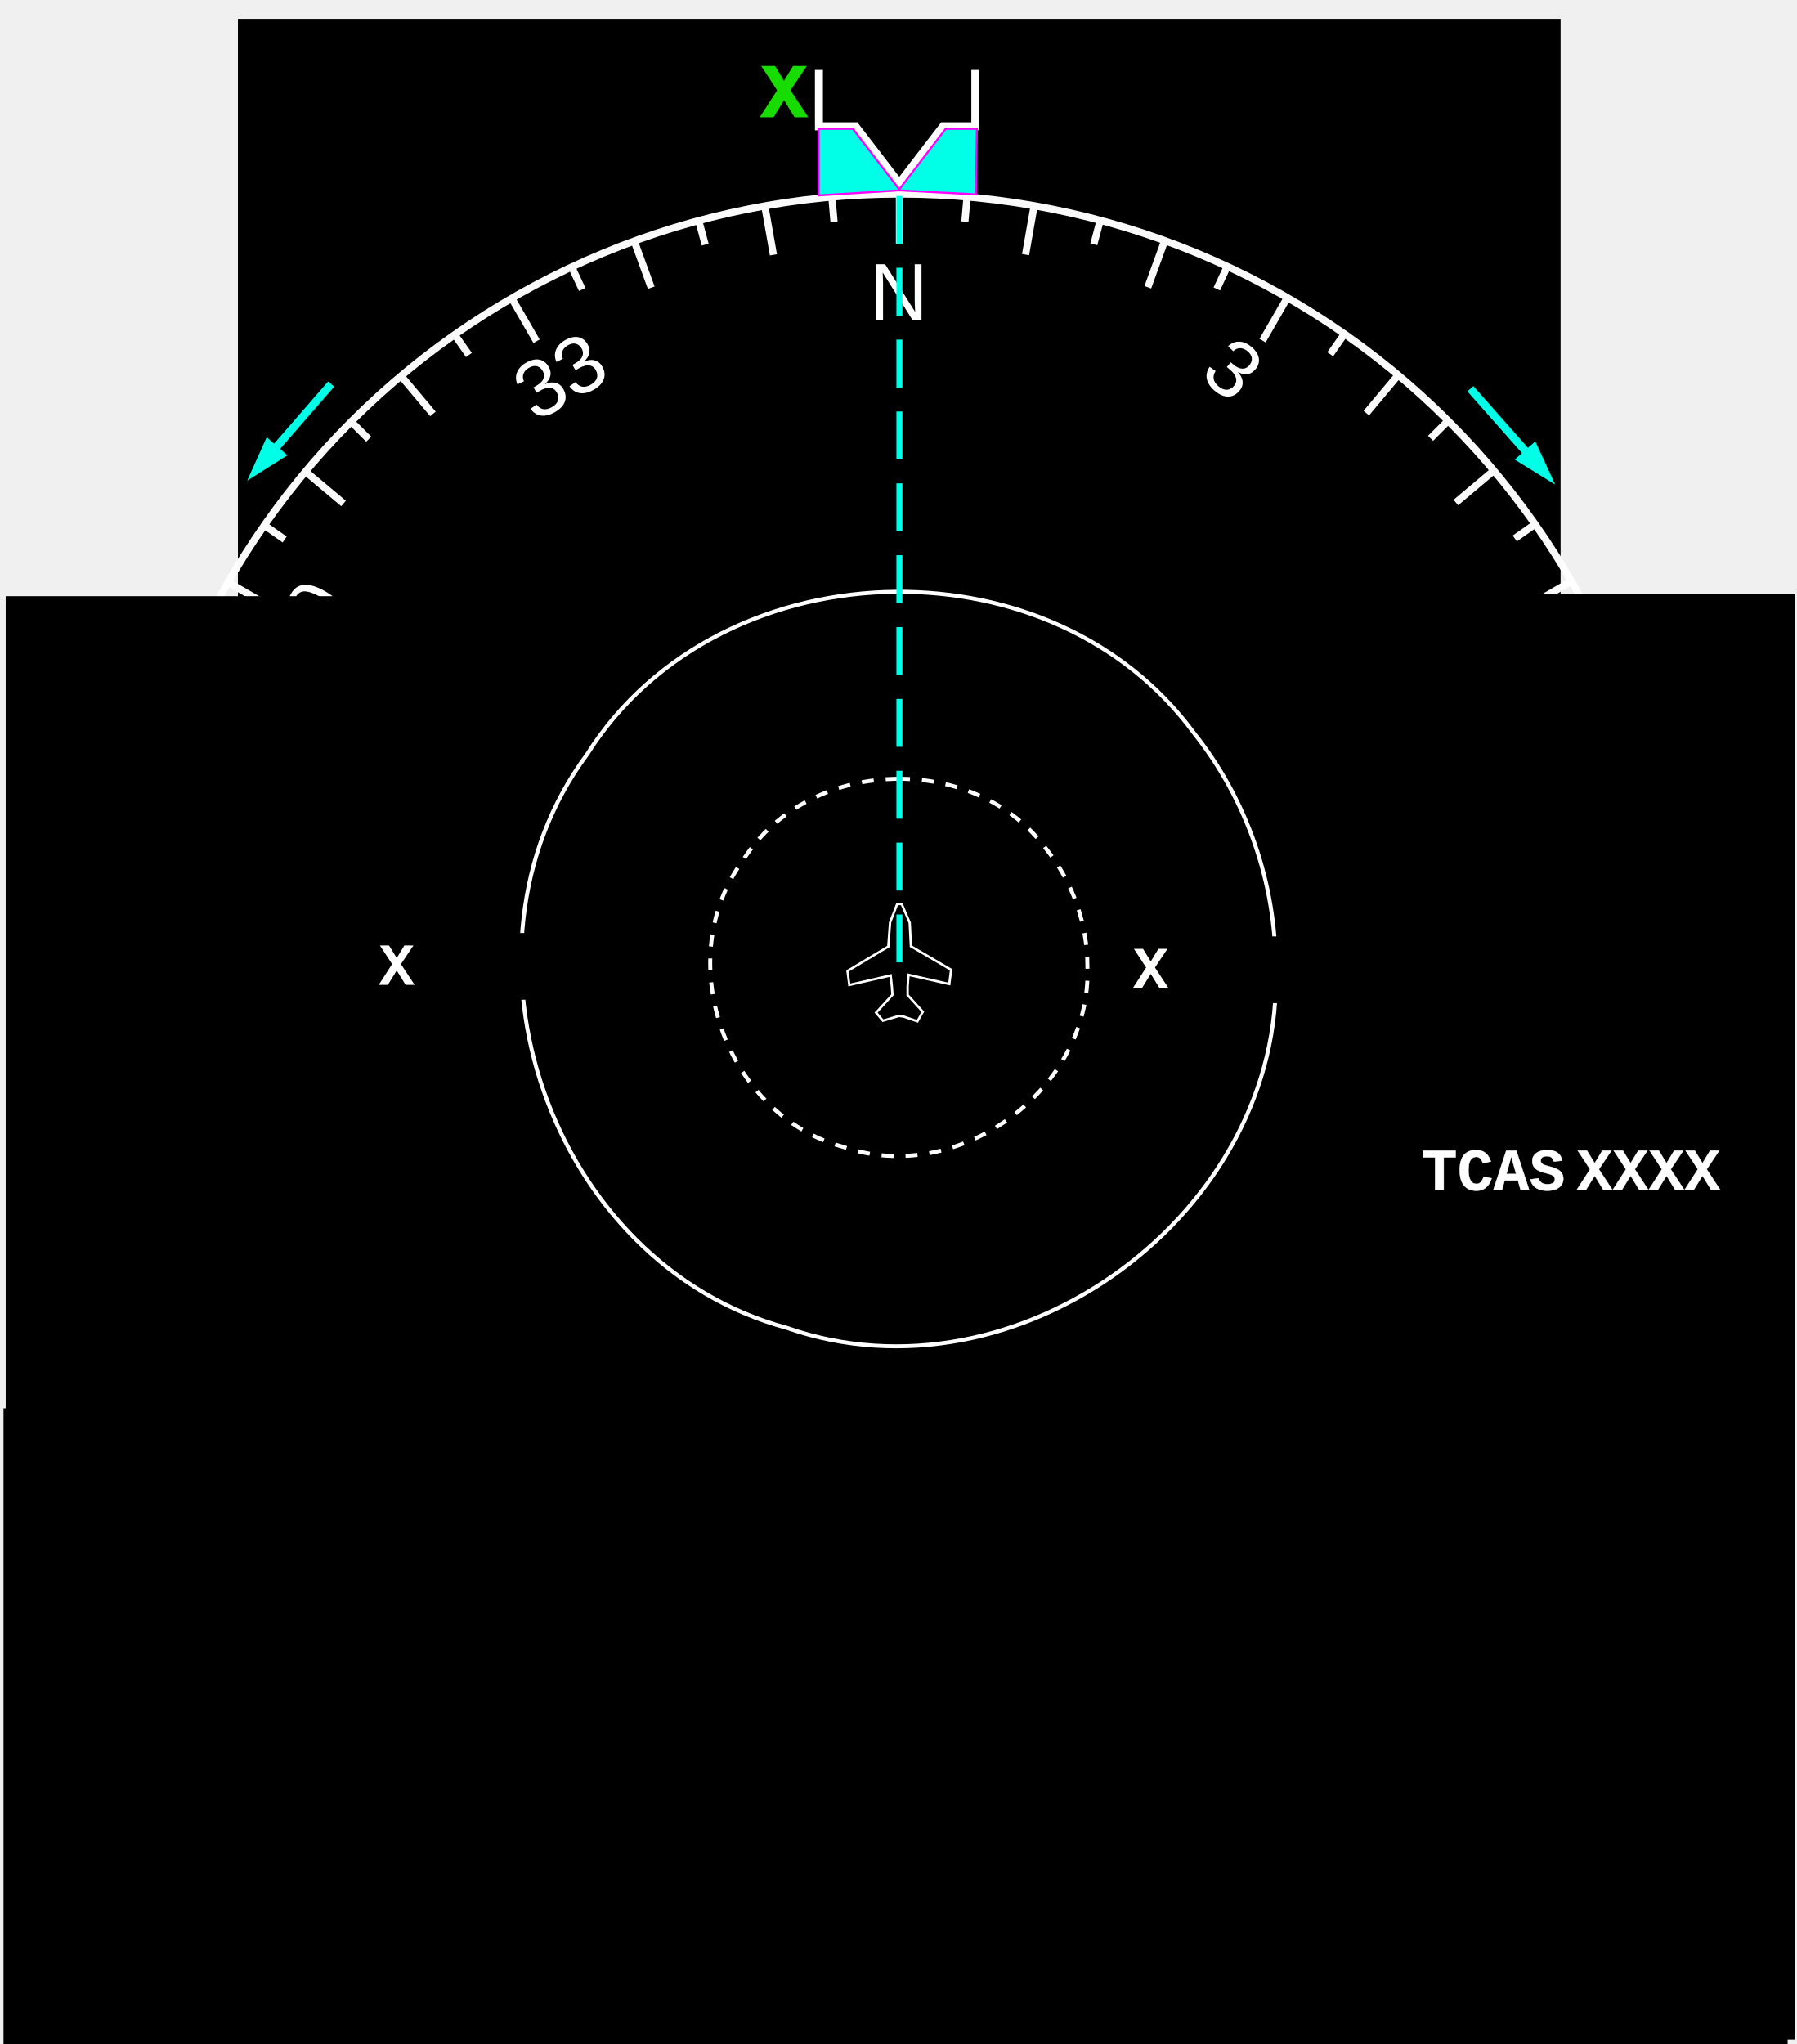
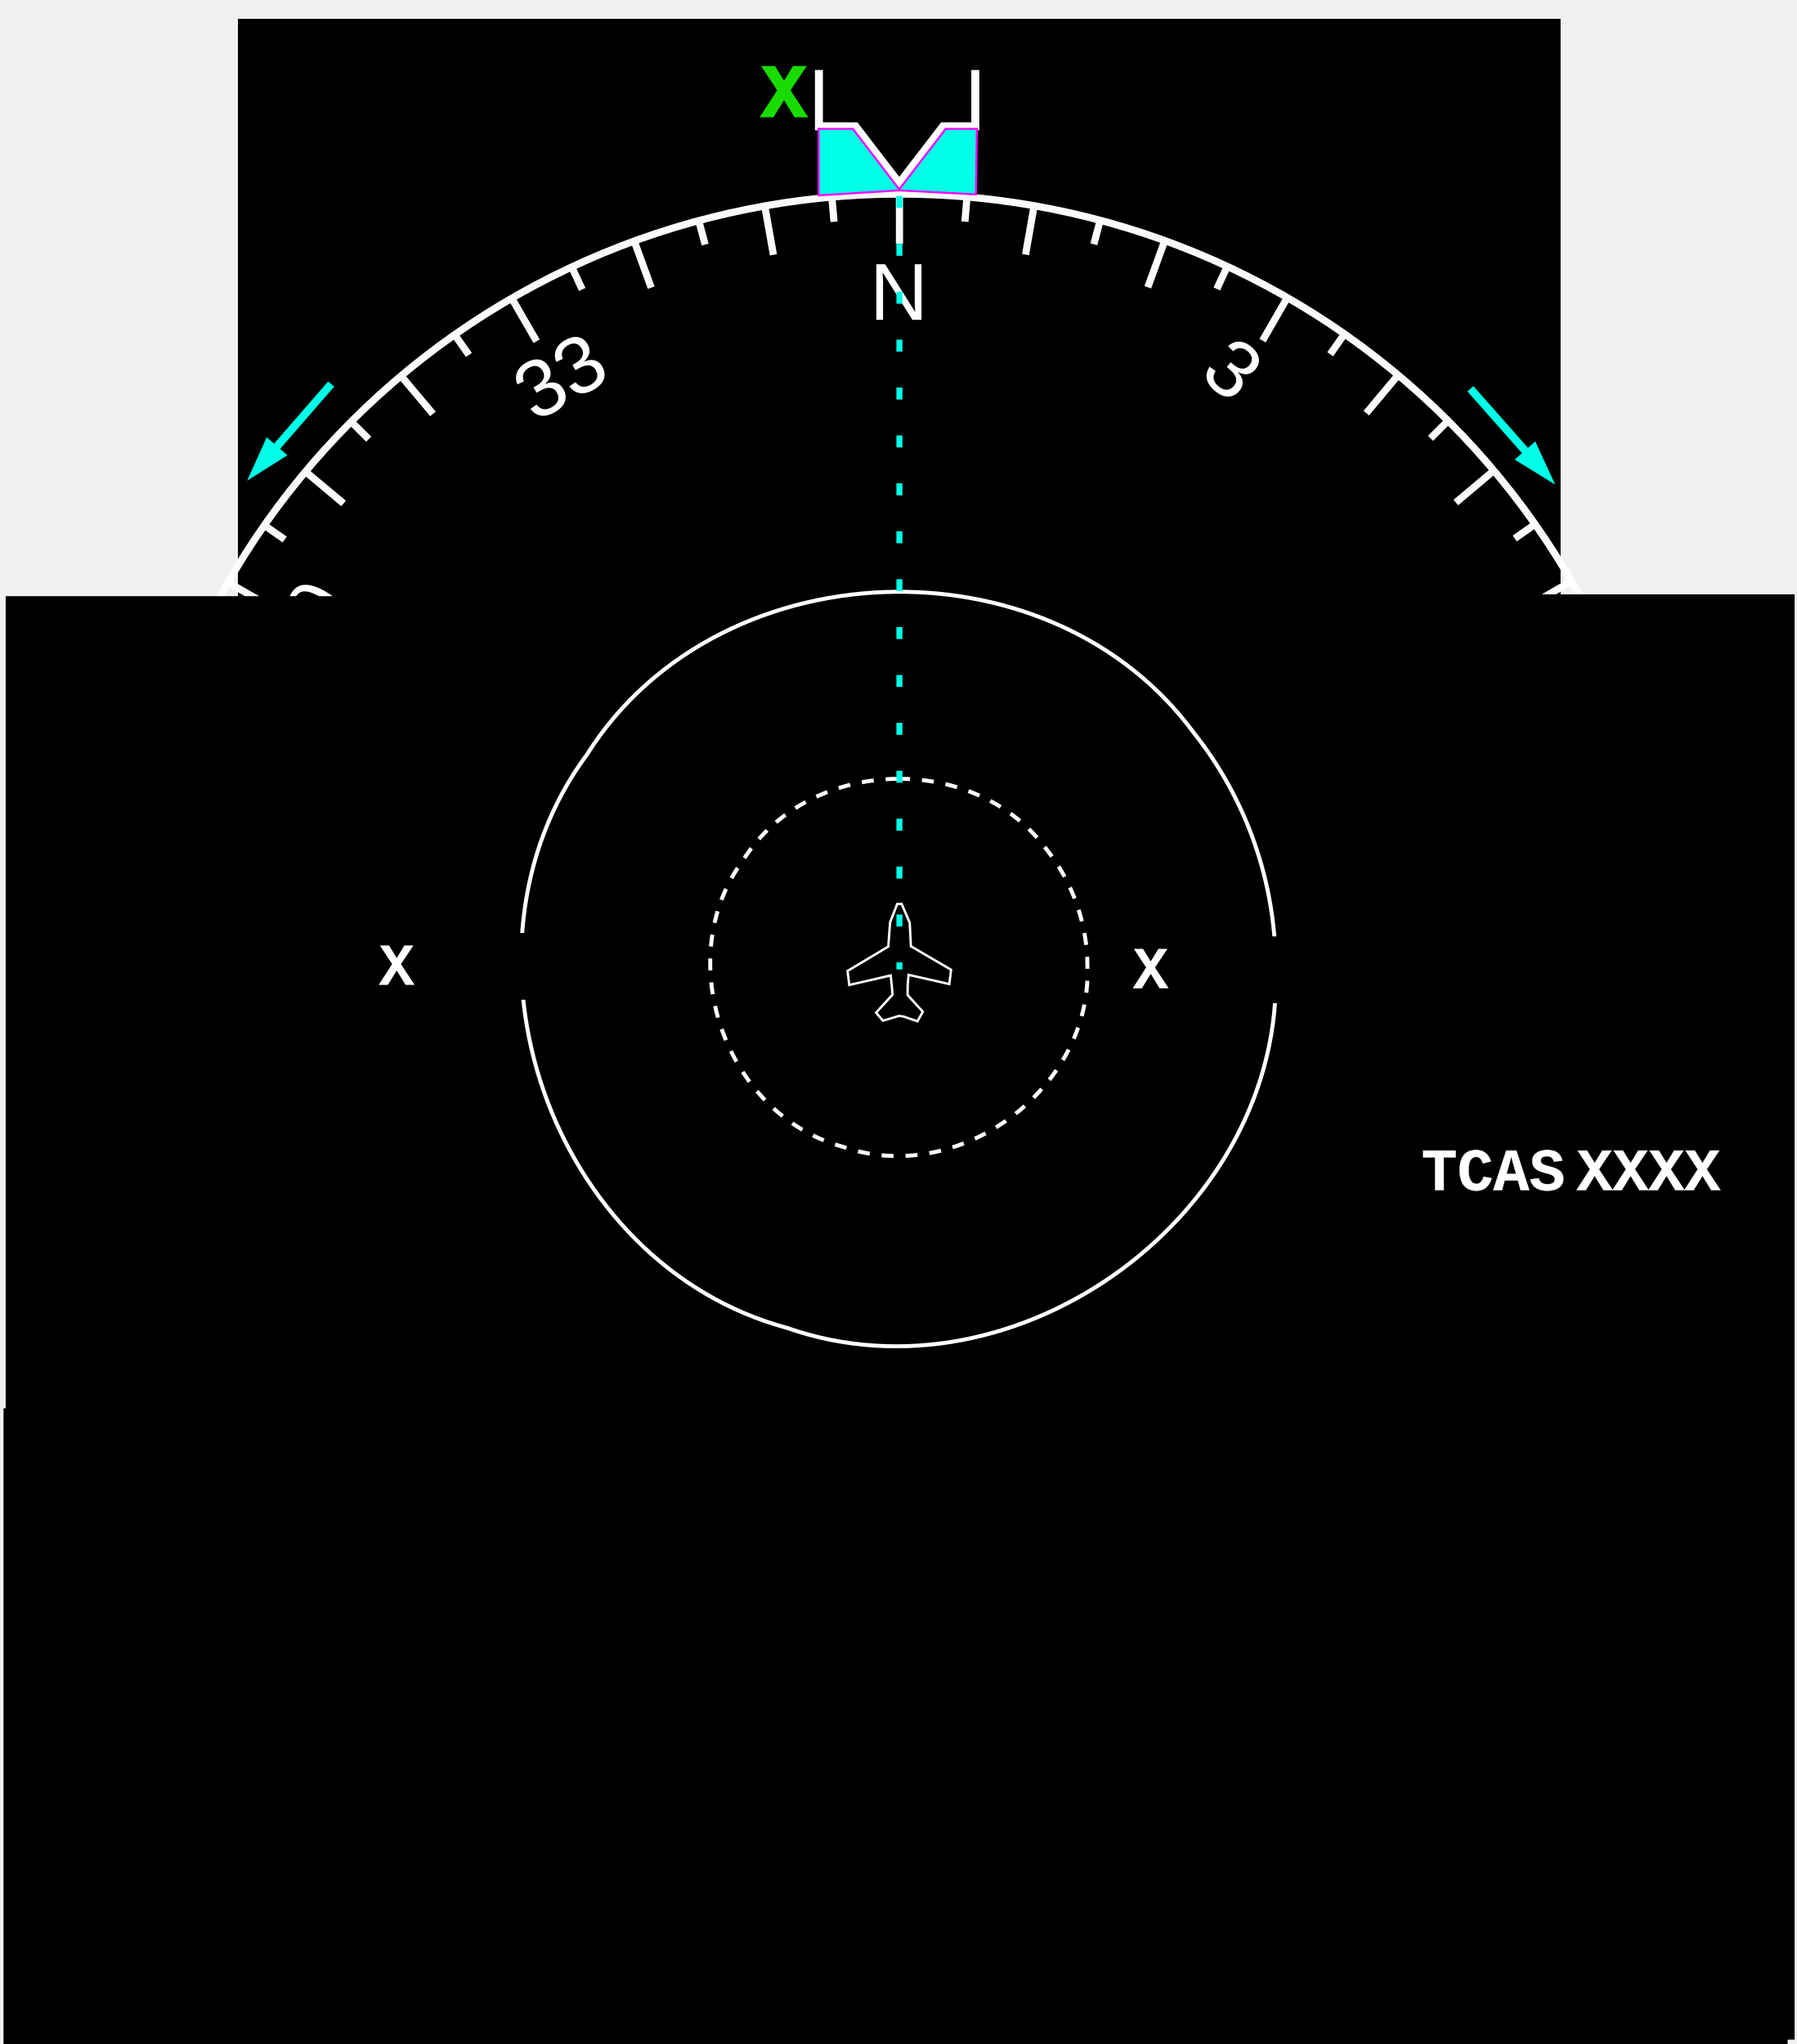
<svg xmlns="http://www.w3.org/2000/svg" width="900" height="1024" viewBox="0 0 900 1024" id="svg4136" version="1.1">
  <defs id="defs4138">
    <marker orient="auto" refY="0.0" refX="0.0" id="Arrow2Mend" style="overflow:visible;">
      <path id="path4363" style="fill-rule:evenodd;stroke-width:0.625;stroke-linejoin:round;stroke:#19e600;stroke-opacity:1;fill:#19e600;fill-opacity:1" d="M 8.719,4.034 L -2.207,0.016 L 8.719,-4.002 C 6.973,-1.63 6.983,1.616 8.719,4.034 z " transform="scale(0.6) rotate(180) translate(0,0)" />
    </marker>
    <marker orient="auto" refY="0.0" refX="0.0" id="Arrow2Lend" style="overflow:visible;">
      <path id="path4357" style="fill-rule:evenodd;stroke-width:0.625;stroke-linejoin:round;stroke:#19e600;stroke-opacity:1;fill:#19e600;fill-opacity:1" d="M 8.719,4.034 L -2.207,0.016 L 8.719,-4.002 C 6.973,-1.63 6.983,1.616 8.719,4.034 z " transform="scale(1.1) rotate(180) translate(1,0)" />
    </marker>
    <marker orient="auto" refY="0.0" refX="0.0" id="Arrow1Sstart" style="overflow:visible">
      <path id="path4309" d="M 0.0,0.0 L 5.0,-5.0 L -12.5,0.0 L 5.0,5.0 L 0.0,0.0 z " style="fill-rule:evenodd;stroke:#00ffff;stroke-width:1pt;stroke-opacity:1;fill:#00ffff;fill-opacity:1" transform="scale(0.2) translate(6,0)" />
    </marker>
    <marker orient="auto" refY="0.0" refX="0.0" id="marker4639" style="overflow:visible">
      <path id="path4641" d="M 0.0,0.0 L 5.0,-5.0 L -12.5,0.0 L 5.0,5.0 L 0.0,0.0 z " style="fill-rule:evenodd;stroke:#00ffff;stroke-width:1pt;stroke-opacity:1;fill:#00ffff;fill-opacity:1" transform="scale(0.4) translate(10,0)" />
    </marker>
    <marker orient="auto" refY="0.0" refX="0.0" id="Arrow1Mstart" style="overflow:visible">
      <path id="path4303" d="M 0.0,0.0 L 5.0,-5.0 L -12.5,0.0 L 5.0,5.0 L 0.0,0.0 z " style="fill-rule:evenodd;stroke:#00ffff;stroke-width:1pt;stroke-opacity:1;fill:#00ffff;fill-opacity:1" transform="scale(0.4) translate(10,0)" />
    </marker>
    <marker orient="auto" refY="0.0" refX="0.0" id="Arrow1Lstart" style="overflow:visible">
      <path id="path4297" d="M 0.0,0.0 L 5.0,-5.0 L -12.5,0.0 L 5.0,5.0 L 0.0,0.0 z " style="fill-rule:evenodd;stroke:#00ffff;stroke-width:1pt;stroke-opacity:1;fill:#00ffff;fill-opacity:1" transform="scale(0.8) translate(12.5,0)" />
    </marker>
    <marker orient="auto" refY="0" refX="0" id="Arrow1Sstart-8" style="overflow:visible">
      <path id="path4309-9" d="M 0,0 5,-5 -12.5,0 5,5 0,0 Z" style="fill:#00ffff;fill-opacity:1;fill-rule:evenodd;stroke:#00ffff;stroke-width:1pt;stroke-opacity:1" transform="matrix(0.2,0,0,0.2,1.2,0)" />
    </marker>
    <marker orient="auto" refY="0" refX="0" id="Arrow1Sstart-7" style="overflow:visible">
      <path id="path4309-6" d="M 0,0 5,-5 -12.5,0 5,5 0,0 Z" style="fill:#00ffff;fill-opacity:1;fill-rule:evenodd;stroke:#00ffff;stroke-width:1pt;stroke-opacity:1" transform="matrix(0.2,0,0,0.2,1.2,0)" />
    </marker>
  </defs>
  <g id="layer1" transform="translate(0,-28.36216)" style="display:inline">
    <rect style="opacity:1;fill:#000000;fill-opacity:1;fill-rule:nonzero;stroke:none;stroke-width:5;stroke-miterlimit:4;stroke-dasharray:none;stroke-dashoffset:0;stroke-opacity:0" id="roseScreen" width="662.66" height="725.29" x="119.198" y="37.82" />
    <path style="fill:#000000;fill-opacity:1;fill-rule:evenodd;stroke:#ffffff;stroke-width:1.181;stroke-linecap:butt;stroke-linejoin:miter;stroke-miterlimit:4;stroke-dasharray:none;stroke-opacity:1" d="m 449.507,481.246 -3.579,9.246 -0.895,12.079 -20.43,12.228 0.895,7.009 20.728,-4.772 0.596,5.517 0.298,4.175 -8.202,8.947 3.43,4.026 8.053,-2.386 2.237,0.298 7.009,2.386 2.684,-4.772 -7.605,-8.351 0,-4.474 0.447,-5.667 20.43,4.623 0.895,-7.158 -20.131,-11.781 -0.596,-11.781 -4.026,-9.395 z" id="airplane" />
    <text xml:space="preserve" style="font-style:normal;font-variant:normal;font-weight:bold;font-stretch:normal;font-size:37.5px;line-height:125%;font-family:'Liberation Mono';-inkscape-font-specification:'Liberation Mono, Bold';text-align:center;letter-spacing:0px;word-spacing:0px;writing-mode:lr-tb;text-anchor:middle;display:inline;opacity:0.95;fill:#19e600;fill-opacity:1;stroke:#19e600;stroke-width:1px;stroke-linecap:butt;stroke-linejoin:miter;stroke-opacity:1" x="449.037" y="86.63" id="hsi">
      <tspan id="tspan4292" x="449.037" y="86.63">X</tspan>
    </text>
    <g transform="matrix(1.566472,0,0,1.566472,117.9621,-1290.801)" id="compass">
      <path style="opacity:0.98;fill:none;fill-opacity:1;fill-rule:nonzero;stroke:#ffffff;stroke-width:4.342;stroke-miterlimit:4;stroke-dasharray:none;stroke-dashoffset:0;stroke-opacity:1" id="rose" d="m 974.478,518 c 0,124.324 -49.387,243.555 -137.298,331.466 -87.91,87.91 -207.142,137.298 -331.466,137.298 -124.324,0 -243.555,-49.387 -331.466,-137.298 C 86.339,761.555 36.951,642.324 36.951,518 36.951,393.676 86.339,274.445 174.249,186.534 262.159,98.624 381.391,49.237 505.714,49.237 c 124.324,0 243.555,49.387 331.466,137.298 C 925.09,274.445 974.478,393.676 974.478,518 l -30,0 m 28.217,40.848 -14.943,-1.307 m 9.607,41.844 -29.544,-5.209 m 20.696,45.127 -14.489,-3.882 m 2.196,42.877 -28.191,-10.259 m 12.547,48.035 -13.595,-6.338 m -5.281,42.607 -25.982,-14.998 m 4.017,49.484 -12.288,-8.602 m -12.598,41.043 -22.984,-19.281 m -4.635,49.429 -10.608,-10.605 m -19.533,38.232 -19.287,-22.978 m -13.147,47.874 -8.606,-12.286 m -25.874,34.261 -15.005,-25.978 m -21.259,44.865 -6.342,-13.593 m -31.429,29.248 -10.267,-28.189 m -28.725,40.492 -3.886,-14.488 m -36.03,23.347 -5.217,-29.543 m -35.319,34.89 -1.311,-14.943 m -39.536,16.737 -0.008,-30 m -40.84,28.228 1.303,-14.943 m -41.842,9.619 5.2,-29.546 m -45.121,20.709 3.878,-14.49 m -42.876,2.208 10.251,-28.194 m -48.031,12.561 6.334,-13.597 m -42.609,-5.269 14.99,-25.986 m -49.482,4.031 8.599,-12.291 m -41.047,-12.587 19.274,-22.989 m -49.431,-4.621 10.602,-10.611 m -38.238,-19.522 22.973,-19.294 m -47.878,-13.133 12.283,-8.609 M 99.863,752.571 125.837,737.559 M 80.966,716.313 94.558,709.967 M 65.301,678.546 93.487,668.271 M 52.986,639.558 67.473,635.668 M 44.116,599.644 l 29.541,-5.225 m -34.9,-35.309 14.942,-1.315 m -16.748,-39.532 30,-0.017 m -28.24,-40.832 14.944,1.299 m -9.631,-41.839 29.547,5.192 m -20.722,-45.115 14.491,3.873 m -2.22,-42.876 28.197,10.243 m -12.574,-48.028 13.599,6.331 m 5.257,-42.61 25.991,14.983 m -4.045,-49.481 12.293,8.595 m 12.575,-41.05 22.995,19.268 m 4.607,-49.432 10.614,10.599 m 19.511,-38.243 19.3,22.968 m 13.12,-47.881 8.613,12.281 m 25.855,-34.275 15.019,25.97 m 21.234,-44.876 6.35,13.59 m 31.413,-29.266 10.283,28.183 m 28.702,-40.508 3.894,14.486 m 36.017,-23.367 5.233,29.54 m 35.299,-34.91 1.32,14.942 m 39.527,-16.759 0.025,30 m 40.824,-28.251 -1.295,14.944 m 41.836,-9.642 -5.184,29.549 m 45.109,-20.734 -3.869,14.492 m 42.875,-2.232 -10.235,28.2 m 48.024,-12.588 -6.327,13.6 m 42.611,5.245 -14.976,25.995 m 49.48,-4.059 -8.592,12.295 m 41.054,12.564 -19.261,23 m 49.433,4.594 -10.596,10.617 m 38.249,19.501 -22.962,19.307 m 47.885,13.106 -12.279,8.616 m 34.282,25.845 -25.965,15.027 m 44.882,21.221 -13.588,6.353 m 29.274,31.405 -28.18,10.29 m 40.516,28.691 -14.485,3.898 m 23.378,36.01 -29.539,5.242 m 34.92,35.29 -14.941,1.324 m 16.77,39.522 -30,0.034 M 974.478,518 l -30,0" transform="matrix(0.5292786,0,0,0.5292786,-55.09229,878.1194)" />
      <text xml:space="preserve" style="font-style:normal;font-variant:normal;font-weight:normal;font-stretch:normal;font-size:25.854px;line-height:125%;font-family:Arial;-inkscape-font-specification:'Arial, Normal';text-align:start;letter-spacing:0px;word-spacing:0px;writing-mode:lr-tb;text-anchor:start;fill:#ffffff;fill-opacity:1;stroke:none;stroke-width:5;stroke-linecap:butt;stroke-linejoin:miter;stroke-miterlimit:4;stroke-dasharray:none;stroke-opacity:1" x="202.855" y="944.423" id="textN">
        <tspan id="tspan8837" x="202.855" y="944.423">N</tspan>
      </text>
      <text xml:space="preserve" style="font-style:normal;font-variant:normal;font-weight:normal;font-stretch:normal;font-size:25.854px;line-height:125%;font-family:Arial;-inkscape-font-specification:'Arial, Normal';text-align:start;letter-spacing:0px;word-spacing:0px;writing-mode:lr-tb;text-anchor:start;display:inline;fill:#ffffff;fill-opacity:1;stroke:none;stroke-width:5;stroke-linecap:butt;stroke-linejoin:miter;stroke-miterlimit:4;stroke-dasharray:none;stroke-opacity:1" x="-1165.018" y="5.275" id="textW" transform="matrix(0,-1,0.9999999,0,0,0)">
        <tspan id="tspan4162" x="-1165.018" y="5.275">W</tspan>
      </text>
      <text transform="matrix(0,1,-0.9999999,0,0,0)" xml:space="preserve" style="font-style:normal;font-variant:normal;font-weight:normal;font-stretch:normal;font-size:25.854px;line-height:125%;font-family:Arial;-inkscape-font-specification:'Arial, Normal';text-align:start;letter-spacing:0px;word-spacing:0px;writing-mode:lr-tb;text-anchor:start;display:inline;fill:#ffffff;fill-opacity:1;stroke:none;stroke-width:5;stroke-linecap:butt;stroke-linejoin:miter;stroke-miterlimit:4;stroke-dasharray:none;stroke-opacity:1" x="1143.092" y="-422.035" id="textE">
        <tspan id="tspan4172" x="1143.092" y="-422.035">E</tspan>
      </text>
      <text xml:space="preserve" style="font-style:normal;font-variant:normal;font-weight:normal;font-stretch:normal;font-size:25.854px;line-height:125%;font-family:Arial;-inkscape-font-specification:'Arial, Normal';text-align:start;letter-spacing:0px;word-spacing:0px;writing-mode:lr-tb;text-anchor:start;display:inline;fill:#ffffff;fill-opacity:1;stroke:none;stroke-width:5;stroke-linecap:butt;stroke-linejoin:miter;stroke-miterlimit:4;stroke-dasharray:none;stroke-opacity:1" x="-220.592" y="-1361.303" id="textS" transform="scale(-0.9999999,-1)">
        <tspan id="tspan4182" x="-220.592" y="-1361.303">S</tspan>
      </text>
      <text xml:space="preserve" style="font-style:normal;font-variant:normal;font-weight:normal;font-stretch:normal;font-size:25.854px;line-height:125%;font-family:Arial;-inkscape-font-specification:'Arial, Normal';text-align:start;letter-spacing:0px;word-spacing:0px;writing-mode:lr-tb;text-anchor:start;display:inline;fill:#ffffff;fill-opacity:1;stroke:none;stroke-width:5;stroke-linecap:butt;stroke-linejoin:miter;stroke-miterlimit:4;stroke-dasharray:none;stroke-opacity:1" x="-906.48" y="549.451" id="text30" transform="matrix(0.5,-0.8660255,0.8660253,0.5,0,0)">
        <tspan id="tspan4202" x="-906.48" y="549.451">30</tspan>
      </text>
      <text xml:space="preserve" style="font-style:normal;font-variant:normal;font-weight:normal;font-stretch:normal;font-size:25.854px;line-height:125%;font-family:Arial;-inkscape-font-specification:'Arial, Normal';text-align:start;letter-spacing:0px;word-spacing:0px;writing-mode:lr-tb;text-anchor:start;display:inline;fill:#ffffff;fill-opacity:1;stroke:none;stroke-width:5;stroke-linecap:butt;stroke-linejoin:miter;stroke-miterlimit:4;stroke-dasharray:none;stroke-opacity:1" x="-405.702" y="894.286" id="text33" transform="matrix(0.8660254,-0.5000001,0.5,0.8660254,0,0)">
        <tspan id="tspan4222" x="-405.702" y="894.286">33</tspan>
      </text>
      <text xml:space="preserve" style="font-style:normal;font-variant:normal;font-weight:normal;font-stretch:normal;font-size:25.854px;line-height:125%;font-family:Arial;-inkscape-font-specification:'Arial, Normal';text-align:start;letter-spacing:0px;word-spacing:0px;writing-mode:lr-tb;text-anchor:start;display:inline;fill:#ffffff;fill-opacity:1;stroke:none;stroke-width:5;stroke-linecap:butt;stroke-linejoin:miter;stroke-miterlimit:4;stroke-dasharray:none;stroke-opacity:1" x="854.384" y="539.271" id="text3" transform="matrix(0.7660444,0.6427877,-0.6427875,0.7660444,0,0)">
        <tspan id="tspan4242" x="854.384" y="539.271">3</tspan>
      </text>
      <text xml:space="preserve" style="font-style:normal;font-variant:normal;font-weight:normal;font-stretch:normal;font-size:25.854px;line-height:125%;font-family:Arial;-inkscape-font-specification:'Arial, Normal';text-align:start;letter-spacing:0px;word-spacing:0px;writing-mode:lr-tb;text-anchor:start;display:inline;fill:#ffffff;fill-opacity:1;stroke:none;stroke-width:5;stroke-linecap:butt;stroke-linejoin:miter;stroke-miterlimit:4;stroke-dasharray:none;stroke-opacity:1" x="1106.33" y="85.427" id="text6" transform="matrix(0.4226182,0.9063079,-0.9063077,0.4226183,0,0)">
        <tspan id="tspan4262" x="1106.33" y="85.427">6</tspan>
      </text>
      <text xml:space="preserve" style="font-style:normal;font-variant:normal;font-weight:normal;font-stretch:normal;font-size:25.854px;line-height:125%;font-family:Arial;-inkscape-font-specification:'Arial, Normal';text-align:start;letter-spacing:0px;word-spacing:0px;writing-mode:lr-tb;text-anchor:start;display:inline;fill:#ffffff;fill-opacity:1;stroke:none;stroke-width:5;stroke-linecap:butt;stroke-linejoin:miter;stroke-miterlimit:4;stroke-dasharray:none;stroke-opacity:1" x="876.349" y="-970.832" id="text12" transform="matrix(-0.5,0.8660255,-0.8660253,-0.5,0,0)">
        <tspan id="tspan4282" x="876.349" y="-970.832">12</tspan>
      </text>
      <text xml:space="preserve" style="font-style:normal;font-variant:normal;font-weight:normal;font-stretch:normal;font-size:25.854px;line-height:125%;font-family:Arial;-inkscape-font-specification:'Arial, Normal';text-align:start;letter-spacing:0px;word-spacing:0px;writing-mode:lr-tb;text-anchor:start;display:inline;fill:#ffffff;fill-opacity:1;stroke:none;stroke-width:5;stroke-linecap:butt;stroke-linejoin:miter;stroke-miterlimit:4;stroke-dasharray:none;stroke-opacity:1" x="377.32" y="-1314.248" id="text15" transform="matrix(-0.8660254,0.5,-0.4999999,-0.8660254,0,0)">
        <tspan id="tspan4302" x="377.32" y="-1314.248">15</tspan>
      </text>
      <text xml:space="preserve" style="font-style:normal;font-variant:normal;font-weight:normal;font-stretch:normal;font-size:25.854px;line-height:125%;font-family:Arial;-inkscape-font-specification:'Arial, Normal';text-align:start;letter-spacing:0px;word-spacing:0px;writing-mode:lr-tb;text-anchor:start;display:inline;fill:#ffffff;fill-opacity:1;stroke:none;stroke-width:5;stroke-linecap:butt;stroke-linejoin:miter;stroke-miterlimit:4;stroke-dasharray:none;stroke-opacity:1" x="-776.411" y="-1101.963" id="text21" transform="matrix(-0.8660254,-0.5000001,0.5,-0.8660254,0,0)">
        <tspan id="tspan4324" x="-776.411" y="-1101.963">21</tspan>
      </text>
      <text xml:space="preserve" style="font-style:normal;font-variant:normal;font-weight:normal;font-stretch:normal;font-size:25.854px;line-height:125%;font-family:Arial;-inkscape-font-specification:'Arial, Normal';text-align:start;letter-spacing:0px;word-spacing:0px;writing-mode:lr-tb;text-anchor:start;display:inline;fill:#ffffff;fill-opacity:1;stroke:none;stroke-width:5;stroke-linecap:butt;stroke-linejoin:miter;stroke-miterlimit:4;stroke-dasharray:none;stroke-opacity:1" x="-1120.726" y="-599.954" id="text24" transform="matrix(-0.5,-0.8660255,0.8660253,-0.5,0,0)">
        <tspan id="tspan4344" x="-1120.726" y="-599.954">24</tspan>
      </text>
    </g>
    <path style="fill:none;fill-rule:evenodd;stroke:#ffffff;stroke-width:4;stroke-linecap:butt;stroke-linejoin:miter;stroke-miterlimit:4;stroke-dasharray:none;stroke-opacity:1" d="m 410.286,63.434 0,28.214 18.286,0 21.957,28.571 21.972,-28.571 16.143,0 0,-28.214" id="hdgIndex" />
    <path style="fill:#00ffe6;fill-opacity:1;fill-rule:evenodd;stroke:#ff00ff;stroke-width:1px;stroke-linecap:butt;stroke-linejoin:miter;stroke-opacity:1" d="m 410.122,126.255 0,-33.335 17.173,0 23.233,30.305 23.234,-30.305 15.657,0 -0.505,32.83 -38.386,-2.02 z" id="hdgBug" />
    <path style="display:inline;opacity:1;fill:none;fill-opacity:1;fill-rule:nonzero;stroke:#ffffff;stroke-width:2;stroke-linejoin:miter;stroke-miterlimit:4;stroke-dasharray:none;stroke-dashoffset:0;stroke-opacity:1" d="m 448.939,324.838 c -60.64,0.513 -121.133,27.989 -154.836,81.481 -73.001,98.501 -18.253,255.471 100.132,287.268 C 509.836,734.103 643.737,635.595 639.083,513.033 639.187,470.732 624.515,428.625 598.133,395.551 562.997,347.667 505.904,324.356 448.939,324.838 Z" id="rangeArc" />
    <path style="display:inline;fill:#00ffe6;fill-opacity:1;fill-rule:evenodd;stroke:#00ffe6;stroke-width:4;stroke-linecap:butt;stroke-linejoin:miter;stroke-miterlimit:4;stroke-dasharray:none;stroke-opacity:1" d="m 165.916,220.757 -28.412,32.684 3.168,2.754 -12.306,7.758 5.972,-13.264 3.166,2.752" id="arrowL" />
    <path style="display:inline;fill:#00ffe6;fill-opacity:1;fill-rule:evenodd;stroke:#00ffe6;stroke-width:4;stroke-linecap:butt;stroke-linejoin:miter;stroke-miterlimit:4;stroke-dasharray:none;stroke-opacity:1" d="m 736.653,223.107 28.696,32.435 3.144,-2.782 6.085,13.214 -12.371,-7.652 3.142,-2.78" id="arrowR" />
    <g transform="translate(-0.4394198,26.63473)" id="rangeL">
      <rect y="470.243" x="236.182" height="31.228" width="49.605" id="rectL" style="opacity:1;fill:#000000;fill-opacity:1;fill-rule:nonzero;stroke:#000000;stroke-width:2.201;stroke-linejoin:miter;stroke-miterlimit:4;stroke-dasharray:none;stroke-dashoffset:0;stroke-opacity:1" />
      <text id="rangeLtxt" y="495.143" x="262.183" style="font-style:normal;font-variant:normal;font-weight:bold;font-stretch:normal;font-size:30px;line-height:125%;font-family:'Liberation Mono';-inkscape-font-specification:'Liberation Mono, Bold';text-align:center;letter-spacing:0px;word-spacing:0px;writing-mode:lr-tb;text-anchor:middle;fill:#ffffff;fill-opacity:1;stroke:none;stroke-width:1px;stroke-linecap:butt;stroke-linejoin:miter;stroke-opacity:1" xml:space="preserve">
        <tspan y="495.143" x="262.183" id="tspan4339">X</tspan>
      </text>
    </g>
    <g transform="translate(-0.4394198,26.63473)" id="rangeR">
      <rect y="471.97" x="612.64" height="31.196" width="51.089" id="rectR" style="opacity:1;fill:#000000;fill-opacity:1;fill-rule:nonzero;stroke:#000000;stroke-width:2.232;stroke-linejoin:miter;stroke-miterlimit:4;stroke-dasharray:none;stroke-dashoffset:0;stroke-opacity:1" />
      <text id="rangeRtxt" y="496.852" x="639.948" style="font-style:normal;font-variant:normal;font-weight:bold;font-stretch:normal;font-size:30px;line-height:125%;font-family:'Liberation Mono';-inkscape-font-specification:'Liberation Mono, Bold';text-align:center;letter-spacing:0px;word-spacing:0px;writing-mode:lr-tb;text-anchor:middle;fill:#fffffe;fill-opacity:1;stroke:none;stroke-width:1px;stroke-linecap:butt;stroke-linejoin:miter;stroke-opacity:1" xml:space="preserve">
        <tspan y="496.852" x="639.948" id="tspan4279">X</tspan>
      </text>
    </g>
    <path style="color:#000000;font-style:normal;font-variant:normal;font-weight:normal;font-stretch:normal;font-size:medium;line-height:normal;font-family:sans-serif;text-indent:0;text-align:start;text-decoration:none;text-decoration-line:none;text-decoration-style:solid;text-decoration-color:#000000;letter-spacing:normal;word-spacing:normal;text-transform:none;direction:ltr;block-progression:tb;writing-mode:lr-tb;baseline-shift:baseline;text-anchor:start;white-space:normal;clip-rule:nonzero;display:inline;overflow:visible;visibility:visible;opacity:1;isolation:auto;mix-blend-mode:normal;color-interpolation:sRGB;color-interpolation-filters:linearRGB;solid-color:#000000;solid-opacity:1;fill:#ffffff;fill-opacity:1;fill-rule:nonzero;stroke:none;stroke-width:2;stroke-linecap:butt;stroke-linejoin:miter;stroke-miterlimit:4;stroke-dasharray:6,6;stroke-dashoffset:0;stroke-opacity:1;color-rendering:auto;image-rendering:auto;shape-rendering:auto;text-rendering:auto;enable-background:accumulate" d="m 446.854,417.582 -0.016,0.002 -0.014,0 -2.838,0.143 -0.014,0 -0.014,0.002 -0.314,0.023 0.156,1.994 0.285,-0.021 0.004,0 0.023,-0.002 2.812,-0.141 2.812,-0.062 -0.043,-2 z m 3.049,1.938 2.453,0.012 0.027,0 2.643,0.082 0.822,0.047 0.113,-1.996 -0.85,-0.049 -0.012,0 -0.014,-0.002 -2.668,-0.082 -0.014,0 -0.014,0 -2.479,-0.012 z m 11.871,0.627 1.121,0.123 0.027,0.004 2.588,0.354 0.006,0.002 0.021,0.002 2.123,0.35 0.324,-1.973 -2.15,-0.354 -0.014,-0.002 -0.012,-0.002 -2.643,-0.361 -0.014,-0.002 -0.012,-0.002 -1.148,-0.127 z m -26.346,-1.512 -0.014,0 -0.014,0.004 -2.805,0.457 -0.014,0.002 -0.014,0.002 -0.932,0.18 0.377,1.965 0.932,-0.18 2.748,-0.449 0.019,-0.002 0.008,-0.002 2.164,-0.289 -0.268,-1.982 z m 38.031,3.529 2.373,0.59 0.027,0.008 2.51,0.697 0.023,0.008 0.002,0 0.803,0.248 0.59,-1.912 -0.828,-0.254 -0.014,-0.004 -0.014,-0.004 -2.562,-0.715 -0.014,-0.002 -0.014,-0.004 -2.398,-0.598 z m -49.254,-1.209 -0.016,0.002 -0.014,0.004 -2.729,0.771 -0.014,0.004 -0.014,0.004 -1.527,0.48 0.6,1.908 1.5,-0.473 0.023,-0.008 0.004,0 2.672,-0.754 0.016,-0.004 0.014,-0.004 1.488,-0.375 -0.488,-1.939 z m 60.621,4.664 1.012,0.375 0.01,0.004 0.016,0.006 2.41,0.975 0.019,0.008 0.008,0.004 2.021,0.887 0.803,-1.832 -2.049,-0.898 -0.014,-0.006 -0.012,-0.006 -2.465,-0.996 -0.012,-0.004 -0.014,-0.006 -1.039,-0.385 z m -71.486,-1.08 -0.014,0.006 -0.016,0.006 -2.613,1.082 -0.014,0.006 -0.014,0.006 -2.076,0.934 0.82,1.824 2.049,-0.922 0.016,-0.006 0.012,-0.006 2.559,-1.059 0.027,-0.012 0.809,-0.307 -0.709,-1.869 z m 82.287,5.939 2.072,1.137 0.016,0.01 0.012,0.006 2.24,1.318 0.016,0.01 0.01,0.006 0.773,0.488 1.068,-1.691 -0.801,-0.504 -0.012,-0.008 -0.014,-0.008 -2.293,-1.35 -0.014,-0.008 -0.012,-0.008 -2.1,-1.152 z m -92.639,-1.092 -0.014,0.006 -0.014,0.008 -2.461,1.395 -0.014,0.008 -0.014,0.008 -2.416,1.471 -0.014,0.008 -0.014,0.008 -0.111,0.074 1.094,1.674 0.084,-0.055 0.004,-0.002 0.023,-0.016 2.361,-1.438 0.023,-0.014 0.004,-0.002 2.408,-1.363 0.027,-0.016 0.156,-0.082 -0.93,-1.77 z m 102.699,7.387 0.834,0.6 0.023,0.018 0.002,0.002 2.094,1.617 1.723,1.418 1.271,-1.543 -1.748,-1.439 -0.012,-0.01 -0.012,-0.01 -2.121,-1.637 -0.014,-0.01 -0.012,-0.008 -0.859,-0.619 z m -114.672,0.438 -0.014,0.01 -0.014,0.01 -2.215,1.779 -0.014,0.012 -0.012,0.01 -0.6,0.516 1.305,1.518 0.6,-0.516 2.189,-1.758 1.867,-1.402 -1.199,-1.6 z m 123.723,7.176 1.764,1.768 0.023,0.025 1.836,1.969 0.467,0.535 1.508,-1.314 -0.49,-0.561 -0.01,-0.014 -0.012,-0.012 -1.859,-1.992 -0.012,-0.012 -0.012,-0.012 -1.787,-1.793 z m -132.338,0.49 -0.012,0.014 -0.012,0.012 -1.975,2.088 -0.012,0.012 -0.012,0.014 -0.896,1.016 1.5,1.322 0.873,-0.99 0.016,-0.016 0.008,-0.01 1.926,-2.035 0.019,-0.019 0.006,-0.006 1.238,-1.221 -1.404,-1.424 z m 140.193,8.389 0.924,1.215 0,0.002 0.002,0 2.379,3.117 0.014,0.019 0.012,0.016 0.264,0.383 1.643,-1.143 -0.291,-0.418 -0.014,-0.018 -0.012,-0.018 -2.404,-3.15 0,-0.002 -0.924,-1.213 z m -147.775,0.525 -0.012,0.014 -0.01,0.014 -1.695,2.395 -0.01,0.014 -0.01,0.016 -0.945,1.441 1.672,1.096 0.926,-1.412 0.004,-0.006 0.016,-0.023 1.652,-2.334 0.01,-0.014 0.012,-0.016 0.795,-1.039 -1.59,-1.215 z m 154.686,9.176 0.756,1.193 0.002,0.002 1.955,3.391 0.002,0.004 0.268,0.516 1.773,-0.926 -0.289,-0.553 -0.01,-0.019 -0.01,-0.018 -1.979,-3.432 -0.012,-0.018 -0.01,-0.018 -0.76,-1.195 z m -161.273,0.439 -0.01,0.016 -0.01,0.014 -1.479,2.41 -0.01,0.014 -0.008,0.016 -1.105,1.945 1.74,0.986 1.086,-1.914 1.461,-2.381 0.019,-0.029 0.498,-0.75 -1.666,-1.105 z m 166.914,9.996 0.535,1.137 0.006,0.016 0.012,0.023 1.502,3.574 0.006,0.016 0.01,0.023 0.242,0.656 1.875,-0.697 -0.258,-0.695 -0.008,-0.019 -0.008,-0.019 -1.533,-3.65 -0.01,-0.019 -0.008,-0.019 -0.553,-1.174 z m -172.355,-0.029 -0.006,0.016 -0.008,0.016 -1.119,2.541 -0.006,0.016 -0.006,0.016 -1.029,2.57 -0.008,0.016 -0.004,0.016 -0.1,0.273 1.879,0.684 0.088,-0.244 0.004,-0.01 0.008,-0.021 1.006,-2.508 1.104,-2.512 0.014,-0.031 0.057,-0.115 -1.803,-0.867 z m 176.637,11.096 0.354,1.084 1.068,3.812 0,0.002 0.188,0.795 1.947,-0.459 -0.197,-0.836 -0.006,-0.019 -0.006,-0.021 -1.068,-3.812 -0.004,-0.021 -0.008,-0.019 -0.365,-1.123 z M 358.016,486.5 l -0.004,0.014 -0.004,0.016 -0.684,2.662 -0.004,0.016 -0.004,0.016 -0.277,1.242 1.951,0.436 0.271,-1.211 0.006,-0.025 0.002,-0.006 0.676,-2.631 0.545,-1.869 -1.922,-0.559 z m 184.268,9.486 0.193,1.002 0,0.002 0.578,3.873 0.002,0.012 0.1,0.961 1.99,-0.211 -0.104,-0.971 -0.002,-0.021 -0.004,-0.021 -0.582,-3.918 -0.002,-0.019 -0.004,-0.021 -0.201,-1.043 z m -186.523,1.381 -0.002,0.016 -0.002,0.014 -0.35,2.721 -0.002,0.014 0,0.016 -0.225,2.287 1.99,0.195 0.221,-2.258 0.004,-0.029 0.342,-2.66 0.004,-0.031 0.146,-0.916 -1.975,-0.314 z m 187.895,10.402 0.059,0.902 0,0.018 0.076,3.947 0.021,1.088 2,-0.041 -0.021,-1.086 0,-0.002 -0.076,-3.961 -0.002,-0.021 0,-0.021 -0.061,-0.947 z m -188.84,3.416 0,0.014 0,0.014 0.053,2.746 0,0.014 0.002,0.014 0.027,0.58 1.998,-0.096 -0.027,-0.58 -0.053,-2.688 0,-0.018 0,-0.01 0.025,-2.646 -2,-0.018 z m 188.854,9.914 0.002,0 -0.23,2.734 -0.004,0.027 0,0.008 -0.201,1.691 1.986,0.236 0.205,-1.727 0.002,-0.018 0.002,-0.018 0.234,-2.803 0.002,-0.018 0,-0.016 0.072,-1.447 -1.998,-0.098 z m -188.344,-0.492 0.174,1.654 0.002,0.014 0.002,0.014 0.359,2.727 0.002,0.014 0.002,0.014 0.252,1.566 1.975,-0.318 -0.246,-1.537 -0.002,-0.018 -0.002,-0.01 -0.357,-2.701 -0.17,-1.627 z m 186.861,11.426 -0.586,2.639 -0.006,0.023 -0.002,0.008 -0.643,2.49 1.938,0.5 0.648,-2.523 0.004,-0.016 0.004,-0.016 0.602,-2.703 0.004,-0.018 0.004,-0.016 0.115,-0.615 -1.967,-0.369 z m -184.92,0.52 0.143,0.658 0.002,0.014 0.004,0.012 0.658,2.676 0.004,0.014 0.002,0.014 0.682,2.479 1.928,-0.529 -0.68,-2.48 -0.645,-2.621 -0.006,-0.027 -0.139,-0.631 z m 181.113,12.516 -1.006,2.521 -0.012,0.029 -0.324,0.74 1.832,0.799 0.336,-0.77 0.006,-0.014 0.006,-0.014 1.02,-2.551 0.006,-0.014 0.006,-0.016 0.824,-2.27 -1.879,-0.684 z m -177.768,-0.859 0.838,2.307 0.006,0.012 0.004,0.014 1.012,2.564 0.006,0.012 0.004,0.012 0.311,0.727 1.84,-0.783 -0.299,-0.701 -1.012,-2.564 -0.002,0 -0.828,-2.281 z m 173.268,10.76 0.002,0 -1.309,2.377 -0.934,1.584 1.723,1.016 0.949,-1.611 0.008,-0.012 0.008,-0.014 1.32,-2.402 0.008,-0.014 0.006,-0.014 0.633,-1.236 -1.781,-0.91 z m -168.582,0.398 0.65,1.322 0.006,0.014 0.008,0.012 1.281,2.436 0.006,0.014 0.008,0.012 0.867,1.543 1.744,-0.979 -0.867,-1.545 -0.002,0 -1.268,-2.412 -0.639,-1.299 z m 162.939,8.865 -1.561,2.189 -0.006,0.008 -0.01,0.014 -1.623,2.146 -0.002,-0.002 -0.092,0.117 1.559,1.252 0.094,-0.117 0.01,-0.01 0.008,-0.012 1.658,-2.189 0.008,-0.012 0.008,-0.012 1.594,-2.234 0.01,-0.012 0.008,-0.012 0.199,-0.299 -1.66,-1.115 z m -156.975,1.664 0.258,0.406 0.008,0.012 0.008,0.012 1.541,2.275 0.008,0.012 0.008,0.012 1.604,2.23 0.008,0.012 0.008,0.012 0.016,0.018 1.465,-1.117 0.127,-0.092 -0.002,-0.004 -0.012,-0.014 -0.002,-0.004 -1.57,-2.186 -0.016,-0.023 -1.51,-2.229 -0.004,-0.006 -0.012,-0.018 -0.242,-0.383 z m 148.49,8.914 -0.018,0.019 -1.857,1.955 -0.019,0.019 -0.795,0.793 1.412,1.416 0.814,-0.811 0.01,-0.01 0.01,-0.01 1.895,-1.996 0.01,-0.01 0.008,-0.012 1.404,-1.561 -1.488,-1.336 z m -141.266,0.834 1.439,1.676 0.01,0.012 0.01,0.012 1.848,2.027 0.01,0.01 0.01,0.012 0.729,0.754 1.438,-1.391 -0.707,-0.732 -1.828,-2.006 -0.019,-0.021 -1.42,-1.654 z m 133.443,6.756 -0.019,0.018 -2.062,1.746 -0.014,0.01 -0.008,0.008 -1.643,1.314 1.25,1.562 1.664,-1.334 0.01,-0.008 0.012,-0.01 2.104,-1.779 0.01,-0.01 0.01,-0.008 0.83,-0.742 -1.334,-1.49 z m -125.051,1.977 0.869,0.797 0.01,0.01 0.012,0.01 2.08,1.793 0.012,0.01 0.012,0.01 1.615,1.307 1.258,-1.557 -1.592,-1.285 -0.012,-0.01 -0.012,-0.01 -2.031,-1.752 -0.869,-0.797 z m 116.445,4.732 -0.023,0.016 -2.238,1.514 -0.021,0.014 -2.279,1.453 -0.023,0.014 -0.277,0.166 1.029,1.715 0.301,-0.18 0.012,-0.006 0.012,-0.008 2.324,-1.482 0.012,-0.008 0.01,-0.006 2.283,-1.545 0.012,-0.008 0.012,-0.008 0.111,-0.08 -1.166,-1.625 z m -106.969,2.816 0.137,0.098 0.014,0.01 0.014,0.008 2.299,1.521 0.014,0.01 0.014,0.008 2.352,1.449 0.014,0.008 0.016,0.008 0.27,0.154 0.992,-1.736 -0.27,-0.154 -2.297,-1.414 -0.016,-0.01 -0.012,-0.008 -2.244,-1.486 -0.139,-0.098 z m 95.258,4.211 -2.418,1.195 -0.025,0.012 -1.188,0.547 0.836,1.816 1.213,-0.559 0.014,-0.006 0.012,-0.006 2.467,-1.219 0.014,-0.006 0.012,-0.008 1.689,-0.893 -0.934,-1.77 z m -84.779,1.945 1.818,0.883 0.016,0.008 0.016,0.006 2.557,1.137 0.016,0.008 0.016,0.006 1.096,0.441 0.748,-1.854 -1.062,-0.43 -0.025,-0.012 -0.006,-0.002 -2.525,-1.123 -1.789,-0.867 z m 74.855,2.455 -2.584,0.936 0,0.002 -2.193,0.723 0.627,1.9 2.221,-0.734 0.014,-0.004 0.014,-0.006 2.582,-0.936 0.014,-0.004 0.014,-0.006 0.85,-0.334 -0.734,-1.861 z m -63.623,2.113 1.238,0.402 0.016,0.006 0.018,0.006 2.75,0.791 0,-0.002 1.705,0.566 0.629,-1.898 -1.742,-0.578 -0.019,-0.006 -0.019,-0.006 -2.75,-0.791 -1.205,-0.393 z m 50.625,1.771 -0.029,0.006 -2.629,0.539 -0.006,0 -0.023,0.006 -0.582,0.102 0.342,1.969 0.613,-0.105 0.016,-0.004 0.014,-0.002 2.686,-0.551 0.016,-0.004 0.014,-0.004 2.566,-0.605 -0.461,-1.947 z m -39.064,1.666 0.67,0.172 0.018,0.004 0.018,0.004 2.744,0.6 0.018,0.004 0.016,0.004 2.457,0.451 0.361,-1.969 -2.424,-0.443 -2.711,-0.594 -0.016,-0.004 -0.018,-0.004 -0.639,-0.162 z m 28.355,0.031 -2.705,0.219 -0.018,0 -0.014,0.002 -1.615,0.078 0.098,1.998 1.646,-0.08 0.016,-0.002 0.016,0 2.736,-0.221 0.016,-0.002 0.016,-0.002 1.596,-0.178 -0.223,-1.988 z m -16.369,2.01 2.621,0.213 0.018,0 0.016,0.002 2.76,0.131 0.016,0 0.016,0.002 0.607,0.008 0.031,-2 -0.576,-0.008 -2.725,-0.129 -0.012,0 -0.021,-0.002 -2.59,-0.211 z" id="tfcRangeInt" />
  </g>
  <rect style="opacity:1;fill:#000000;fill-opacity:1;fill-rule:nonzero;stroke:none;stroke-width:3;stroke-linecap:butt;stroke-linejoin:miter;stroke-miterlimit:4;stroke-dasharray:none;stroke-dashoffset:0;stroke-opacity:1" id="rect4300-8" width="175.953" height="724.047" x="723.167" y="297.753" />
  <rect style="opacity:1;fill:#000000;fill-opacity:1;fill-rule:nonzero;stroke:none;stroke-width:3;stroke-linecap:butt;stroke-linejoin:miter;stroke-miterlimit:4;stroke-dasharray:none;stroke-dashoffset:0;stroke-opacity:1" id="rect4317" width="893.842" height="318.475" x="1.76" y="705.525" />
  <rect style="opacity:1;fill:#000000;fill-opacity:1;fill-rule:nonzero;stroke:none;stroke-width:3;stroke-linecap:butt;stroke-linejoin:miter;stroke-miterlimit:4;stroke-dasharray:none;stroke-dashoffset:0;stroke-opacity:1" id="rect4300-8-1" width="179.917" height="724.047" x="2.848" y="298.677" />
-   <path style="display:inline;fill:none;fill-rule:evenodd;stroke:#00ffe6;stroke-width:3;stroke-linecap:butt;stroke-linejoin:miter;stroke-miterlimit:4;stroke-dasharray:24,12;stroke-dashoffset:0;stroke-opacity:1" d="m 450.605,98.138 0,387.532" id="hdgLine" />
+   <path style="display:inline;fill:none;fill-rule:evenodd;stroke:#00ffe6;stroke-width:3;stroke-linecap:butt;stroke-linejoin:miter;stroke-miterlimit:4;stroke-dasharray:6,18;stroke-dashoffset:0;stroke-opacity:1" d="m 450.605,98.138 0,387.532" id="hdgLine" />
  <text xml:space="preserve" style="font-style:normal;font-variant:normal;font-weight:bold;font-stretch:normal;font-size:30px;line-height:125%;font-family:'Liberation Mono';-inkscape-font-specification:'Liberation Mono, Bold';text-align:start;letter-spacing:0px;word-spacing:0px;writing-mode:lr-tb;text-anchor:start;display:inline;fill:#ffffff;fill-opacity:1;stroke:#ffffff;stroke-width:0.2;stroke-linecap:butt;stroke-linejoin:miter;stroke-miterlimit:4;stroke-dasharray:none;stroke-opacity:1" x="712.145" y="596.215" id="tcasLabel">
    <tspan id="tspan5789-9" x="712.145" y="596.215">TCAS</tspan>
  </text>
  <text xml:space="preserve" style="font-style:normal;font-variant:normal;font-weight:bold;font-stretch:normal;font-size:30px;line-height:125%;font-family:'Liberation Mono';-inkscape-font-specification:'Liberation Mono, Bold';text-align:start;letter-spacing:0px;word-spacing:0px;writing-mode:lr-tb;text-anchor:start;display:inline;opacity:1;fill:#ffffff;fill-opacity:1;stroke:#ffffff;stroke-width:0.2;stroke-linecap:butt;stroke-linejoin:miter;stroke-miterlimit:4;stroke-dasharray:none;stroke-opacity:1" x="789.904" y="596.208" id="tcasValue">
    <tspan id="tspan4179-8" x="789.904" y="596.208">XXXX</tspan>
  </text>
</svg>
